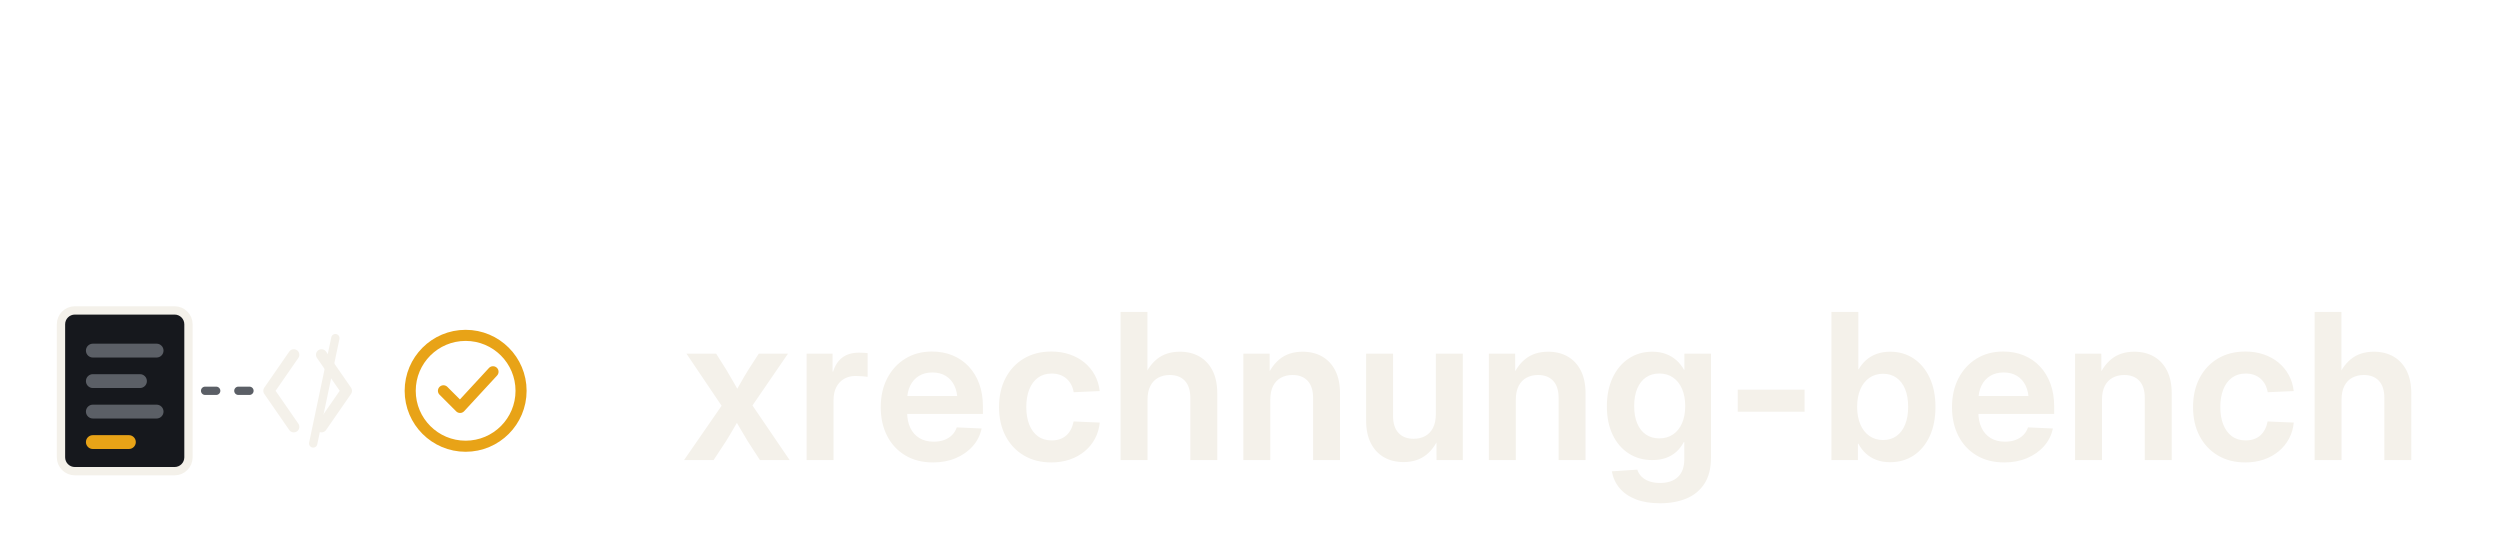
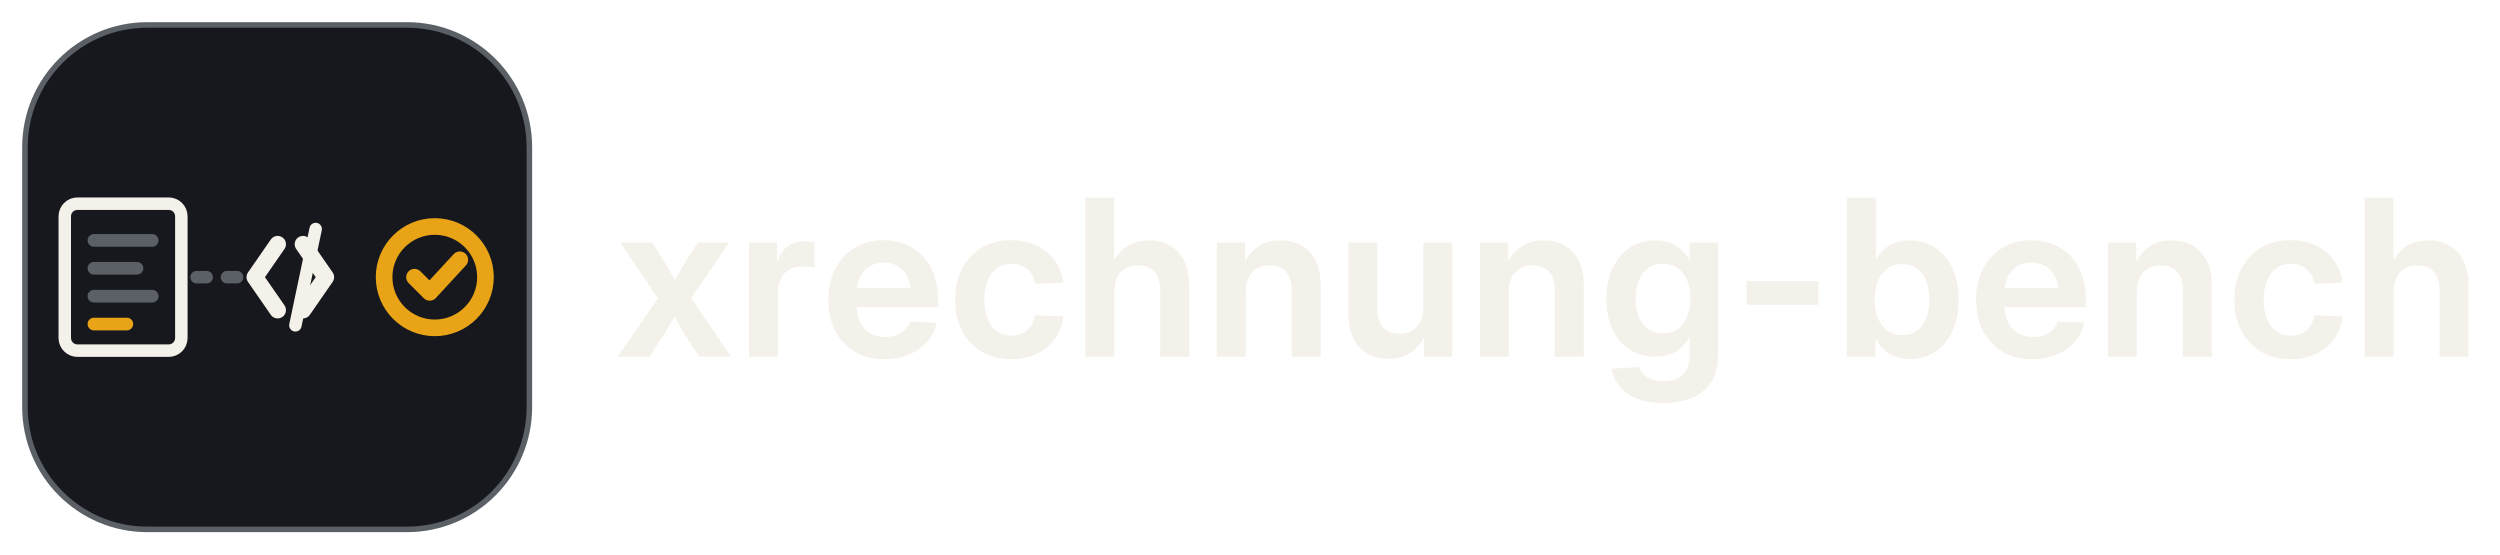
<svg xmlns="http://www.w3.org/2000/svg" viewBox="0 0 902 200" width="902" height="200" role="img" aria-labelledby="t">
  <style>
  .flow { stroke-dasharray: 4 8; animation: flowx 2s linear infinite; }
  @keyframes flowx { to { stroke-dashoffset: -24; } }
  .stamp { transform-box: view-box; transform-origin: 168px 141px; animation: stamp 5s cubic-bezier(.3,1.4,.5,1) infinite; }
  @keyframes stamp { 0%, 30% { transform: scale(0); opacity: 0; } 42%, 88% { transform: scale(1); opacity: 1; } 100% { transform: scale(0); opacity: 0; } }
  .tick { stroke-dasharray: 26; animation: tickx 5s ease infinite; }
  @keyframes tickx { 0%, 44% { stroke-dashoffset: 26; } 56%, 86% { stroke-dashoffset: 0; } 100% { stroke-dashoffset: 26; } }

  @media (prefers-reduced-motion: reduce) {
  .flow, .stamp, .tick { animation: none; } .stamp { transform: scale(1); } .tick { stroke-dashoffset: 0; }
  }
</style>
-   <g class="mark">
-     <rect x="22" y="112" width="46" height="58" rx="5" fill="#16181D" stroke="#F4F1EA" stroke-width="3" />
-     <rect class="sl s1" x="31" y="124" width="28" height="5" rx="2.5" fill="#5B5F66" />
-     <rect class="sl s2" x="31" y="135" width="22" height="5" rx="2.5" fill="#5B5F66" />
-     <rect class="sl s3" x="31" y="146" width="28" height="5" rx="2.5" fill="#5B5F66" />
-     <rect x="31" y="157" width="18" height="5" rx="2.5" fill="#E8A317" />
-     <path class="flow" d="M 74 141 h 22" stroke="#5B5F66" stroke-width="3" stroke-linecap="round" />
-     <g class="tags" stroke="#F4F1EA" stroke-width="4" fill="none" stroke-linecap="round" stroke-linejoin="round">
-       <path d="M 106 128 l -9 13 l 9 13" />
-       <path d="M 116 128 l 9 13 l -9 13" />
-       <path d="M 121 122 l -8 38" stroke-width="3" />
+   <rect x="9" y="9" width="182" height="182" rx="44.16" fill="#16181D" stroke="#5B5F66" stroke-width="2" />
+   <g transform="translate(3.25 -28.93) scale(0.9144)">
+     <g class="mark">
+       <rect x="22" y="112" width="46" height="58" rx="5" fill="#16181D" stroke="#F4F1EA" stroke-width="4.92" />
+       <rect class="sl s1" x="31" y="124" width="28" height="5" rx="2.5" fill="#5B5F66" />
+       <rect class="sl s2" x="31" y="135" width="22" height="5" rx="2.5" fill="#5B5F66" />
+       <rect class="sl s3" x="31" y="146" width="28" height="5" rx="2.5" fill="#5B5F66" />
+       <rect x="31" y="157" width="18" height="5" rx="2.5" fill="#E8A317" />
+       <path class="flow" d="M 74 141 h 22" stroke="#5B5F66" stroke-width="4.92" stroke-linecap="round" />
+       <g class="tags" stroke="#F4F1EA" stroke-width="6.56" fill="none" stroke-linecap="round" stroke-linejoin="round">
+         <path d="M 106 128 l -9 13 l 9 13" />
+         <path d="M 116 128 l 9 13 l -9 13" />
+         <path d="M 121 122 l -8 38" stroke-width="4.92" />
+       </g>
+       <circle class="stamp" cx="168" cy="141" r="20" fill="none" stroke="#E8A317" stroke-width="6.56" />
+       <path class="tick" d="M 160 141 l 6 6 l 12 -13" fill="none" stroke="#E8A317" stroke-width="6.56" stroke-linecap="round" stroke-linejoin="round" />
    </g>
-     <circle class="stamp" cx="168" cy="141" r="20" fill="none" stroke="#E8A317" stroke-width="4" />
-     <path class="tick" d="M 160 141 l 6 6 l 12 -13" fill="none" stroke="#E8A317" stroke-width="4" stroke-linecap="round" stroke-linejoin="round" />
  </g>
-   <g transform="translate(246 166)">
-     <path d="M0.801 0.0 16.248 -22.346 16.107 -16.996 1.688 -38.385H12.396L16.132 -32.458Q17.665 -29.912 19.01 -27.514Q20.356 -25.115 21.713 -22.731H18.263Q19.675 -25.112 21.017 -27.512Q22.359 -29.912 23.93 -32.458L27.754 -38.385H38.296L23.606 -16.963L23.727 -22.303L38.904 0.0H28.191L23.848 -6.705Q22.326 -9.19 20.986 -11.52Q19.646 -13.85 18.287 -16.165H21.456Q20.083 -13.85 18.755 -11.52Q17.426 -9.19 15.87 -6.705L11.461 0.0Z M45.021 0.0V-38.385H54.398V-31.922H54.582Q55.635 -35.307 57.958 -37.033Q60.281 -38.759 63.924 -38.759Q64.818 -38.759 65.625 -38.709Q66.431 -38.659 67.034 -38.595V-30.045Q66.483 -30.139 65.212 -30.244Q63.941 -30.349 62.626 -30.349Q60.394 -30.349 58.597 -29.34Q56.801 -28.332 55.77 -26.379Q54.738 -24.426 54.738 -21.579V0.0Z M90.658 0.847Q84.874 0.847 80.628 -1.69Q76.383 -4.228 74.077 -8.737Q71.77 -13.246 71.77 -19.11Q71.77 -24.99 74.113 -29.511Q76.456 -34.033 80.621 -36.6Q84.785 -39.166 90.242 -39.166Q94.297 -39.166 97.662 -37.786Q101.027 -36.406 103.489 -33.806Q105.951 -31.206 107.294 -27.553Q108.638 -23.901 108.638 -19.353V-16.662H75.599V-23.123H103.851L99.448 -21.432Q99.448 -24.551 98.359 -26.835Q97.271 -29.119 95.248 -30.366Q93.226 -31.613 90.388 -31.613Q87.578 -31.613 85.54 -30.361Q83.501 -29.11 82.397 -26.853Q81.292 -24.597 81.292 -21.563V-17.28Q81.292 -14.036 82.434 -11.639Q83.575 -9.243 85.728 -7.942Q87.881 -6.641 90.883 -6.641Q93.03 -6.641 94.71 -7.272Q96.389 -7.903 97.532 -9.064Q98.675 -10.226 99.198 -11.8L108.168 -11.403Q107.408 -7.775 104.967 -5.019Q102.527 -2.263 98.849 -0.708Q95.17 0.847 90.658 0.847Z M133.311 0.847Q127.644 0.847 123.397 -1.678Q119.15 -4.203 116.799 -8.704Q114.448 -13.206 114.448 -19.119Q114.448 -25.061 116.799 -29.58Q119.15 -34.1 123.397 -36.633Q127.644 -39.166 133.311 -39.166Q136.903 -39.166 139.941 -38.128Q142.979 -37.09 145.277 -35.193Q147.575 -33.297 148.992 -30.686Q150.409 -28.074 150.77 -24.899L141.384 -24.488Q141.126 -26.001 140.479 -27.236Q139.832 -28.47 138.82 -29.362Q137.809 -30.254 136.461 -30.739Q135.112 -31.225 133.429 -31.225Q130.531 -31.225 128.485 -29.722Q126.439 -28.22 125.363 -25.502Q124.287 -22.784 124.287 -19.125Q124.287 -15.507 125.363 -12.798Q126.439 -10.089 128.483 -8.591Q130.527 -7.094 133.429 -7.094Q135.117 -7.094 136.454 -7.573Q137.791 -8.053 138.777 -8.951Q139.763 -9.85 140.41 -11.118Q141.057 -12.387 141.359 -13.94L150.788 -13.532Q150.48 -10.37 149.079 -7.744Q147.678 -5.119 145.365 -3.19Q143.052 -1.262 139.99 -0.207Q136.928 0.847 133.311 0.847Z M168.026 -21.745V0.0H158.309V-53.463H167.992V-28.606H166.275Q168.051 -33.676 171.361 -36.389Q174.671 -39.103 179.687 -39.103Q183.728 -39.103 186.764 -37.36Q189.8 -35.618 191.495 -32.271Q193.189 -28.925 193.189 -24.096V0.0H183.468V-22.463Q183.468 -26.47 181.521 -28.584Q179.574 -30.698 176.04 -30.698Q173.722 -30.698 171.91 -29.733Q170.098 -28.768 169.062 -26.786Q168.026 -24.804 168.026 -21.745Z M212.319 -21.745V0.0H202.602V-38.385H212.078L212.11 -28.606H210.567Q212.344 -33.676 215.654 -36.389Q218.964 -39.103 223.98 -39.103Q228.021 -39.103 231.054 -37.36Q234.088 -35.618 235.783 -32.271Q237.478 -28.925 237.478 -24.096V0.0H227.761V-22.463Q227.761 -26.47 225.814 -28.584Q223.867 -30.698 220.333 -30.698Q218.015 -30.698 216.203 -29.733Q214.391 -28.768 213.355 -26.786Q212.319 -24.804 212.319 -21.745Z M260.397 0.718Q256.388 0.718 253.337 -1.025Q250.285 -2.767 248.59 -6.123Q246.895 -9.48 246.895 -14.289V-38.385H256.612V-15.921Q256.612 -11.927 258.575 -9.807Q260.538 -7.686 264.044 -7.686Q266.366 -7.686 268.174 -8.651Q269.982 -9.617 271.018 -11.61Q272.054 -13.604 272.054 -16.64V-38.385H281.775V0.0H272.295L272.268 -9.779H273.806Q272.024 -4.716 268.716 -1.999Q265.407 0.718 260.397 0.718Z M300.905 -21.745V0.0H291.188V-38.385H300.664L300.696 -28.606H299.153Q300.93 -33.676 304.24 -36.389Q307.55 -39.103 312.566 -39.103Q316.607 -39.103 319.64 -37.36Q322.674 -35.618 324.369 -32.271Q326.064 -28.925 326.064 -24.096V0.0H316.347V-22.463Q316.347 -26.47 314.4 -28.584Q312.453 -30.698 308.919 -30.698Q306.601 -30.698 304.789 -29.733Q302.977 -28.768 301.941 -26.786Q300.905 -24.804 300.905 -21.745Z M352.961 15.58Q347.864 15.58 344.194 14.148Q340.524 12.715 338.349 10.121Q336.173 7.527 335.549 4.053L344.741 3.449Q345.193 4.902 346.286 5.982Q347.378 7.062 349.058 7.66Q350.738 8.258 352.954 8.258Q357.087 8.258 359.39 6.088Q361.694 3.919 361.694 -0.307V-6.477H361.489Q360.423 -4.425 358.799 -2.971Q357.175 -1.518 355.019 -0.762Q352.864 -0.006 350.171 -0.006Q345.319 -0.006 341.614 -2.406Q337.908 -4.806 335.834 -9.164Q333.761 -13.522 333.761 -19.38Q333.761 -25.328 335.858 -29.763Q337.956 -34.199 341.658 -36.651Q345.359 -39.103 350.134 -39.103Q352.835 -39.103 354.998 -38.307Q357.161 -37.512 358.826 -36.043Q360.491 -34.573 361.597 -32.571H361.729V-38.385H371.323V-0.93Q371.323 4.87 368.957 8.513Q366.591 12.155 362.443 13.868Q358.294 15.58 352.961 15.58ZM352.664 -7.83Q355.535 -7.83 357.636 -9.26Q359.737 -10.69 360.881 -13.317Q362.026 -15.945 362.026 -19.495Q362.026 -23.054 360.883 -25.694Q359.741 -28.335 357.64 -29.786Q355.54 -31.238 352.664 -31.238Q349.901 -31.238 347.863 -29.836Q345.826 -28.434 344.719 -25.807Q343.612 -23.181 343.612 -19.495Q343.612 -15.815 344.721 -13.201Q345.83 -10.587 347.868 -9.208Q349.905 -7.83 352.664 -7.83Z M405.096 -25.405V-17.436H380.98V-25.405Z M435.898 0.763Q433.227 0.763 431.039 -0.054Q428.851 -0.871 427.207 -2.375Q425.564 -3.88 424.507 -5.931H424.338V0.0H414.774V-53.463H424.491V-32.762H424.619Q425.73 -34.705 427.343 -36.122Q428.956 -37.54 431.117 -38.321Q433.278 -39.103 435.955 -39.103Q440.763 -39.103 444.444 -36.645Q448.126 -34.187 450.219 -29.712Q452.313 -25.237 452.313 -19.199Q452.313 -13.135 450.25 -8.65Q448.187 -4.165 444.498 -1.701Q440.808 0.763 435.898 0.763ZM433.419 -7.238Q436.209 -7.238 438.228 -8.671Q440.248 -10.104 441.355 -12.788Q442.461 -15.471 442.461 -19.208Q442.461 -22.96 441.357 -25.623Q440.253 -28.285 438.233 -29.713Q436.213 -31.142 433.419 -31.142Q430.559 -31.142 428.45 -29.664Q426.342 -28.185 425.199 -25.512Q424.057 -22.838 424.057 -19.208Q424.057 -15.601 425.201 -12.906Q426.346 -10.211 428.457 -8.724Q430.568 -7.238 433.419 -7.238Z M477.167 0.847Q471.383 0.847 467.138 -1.69Q462.893 -4.228 460.586 -8.737Q458.279 -13.246 458.279 -19.11Q458.279 -24.99 460.622 -29.511Q462.965 -34.033 467.13 -36.6Q471.294 -39.166 476.751 -39.166Q480.806 -39.166 484.171 -37.786Q487.537 -36.406 489.998 -33.806Q492.46 -31.206 493.803 -27.553Q495.147 -23.901 495.147 -19.353V-16.662H462.108V-23.123H490.36L485.957 -21.432Q485.957 -24.551 484.868 -26.835Q483.78 -29.119 481.758 -30.366Q479.735 -31.613 476.897 -31.613Q474.087 -31.613 472.049 -30.361Q470.01 -29.11 468.906 -26.853Q467.801 -24.597 467.801 -21.563V-17.28Q467.801 -14.036 468.943 -11.639Q470.084 -9.243 472.237 -7.942Q474.39 -6.641 477.392 -6.641Q479.539 -6.641 481.219 -7.272Q482.898 -7.903 484.041 -9.064Q485.184 -10.226 485.707 -11.8L494.677 -11.403Q493.917 -7.775 491.477 -5.019Q489.036 -2.263 485.358 -0.708Q481.679 0.847 477.167 0.847Z M512.395 -21.745V0.0H502.678V-38.385H512.154L512.186 -28.606H510.643Q512.42 -33.676 515.73 -36.389Q519.04 -39.103 524.056 -39.103Q528.097 -39.103 531.13 -37.36Q534.164 -35.618 535.859 -32.271Q537.554 -28.925 537.554 -24.096V0.0H527.837V-22.463Q527.837 -26.47 525.89 -28.584Q523.943 -30.698 520.409 -30.698Q518.091 -30.698 516.279 -29.733Q514.467 -28.768 513.431 -26.786Q512.395 -24.804 512.395 -21.745Z M564.114 0.847Q558.446 0.847 554.199 -1.678Q549.952 -4.203 547.601 -8.704Q545.251 -13.206 545.251 -19.119Q545.251 -25.061 547.601 -29.58Q549.952 -34.1 554.199 -36.633Q558.446 -39.166 564.114 -39.166Q567.705 -39.166 570.743 -38.128Q573.781 -37.09 576.079 -35.193Q578.377 -33.297 579.794 -30.686Q581.211 -28.074 581.572 -24.899L572.186 -24.488Q571.928 -26.001 571.281 -27.236Q570.634 -28.47 569.623 -29.362Q568.611 -30.254 567.263 -30.739Q565.914 -31.225 564.231 -31.225Q561.333 -31.225 559.287 -29.722Q557.241 -28.22 556.165 -25.502Q555.089 -22.784 555.089 -19.125Q555.089 -15.507 556.165 -12.798Q557.241 -10.089 559.285 -8.591Q561.329 -7.094 564.231 -7.094Q565.919 -7.094 567.256 -7.573Q568.593 -8.053 569.579 -8.951Q570.565 -9.85 571.212 -11.118Q571.859 -12.387 572.161 -13.94L581.59 -13.532Q581.282 -10.37 579.881 -7.744Q578.48 -5.119 576.167 -3.19Q573.855 -1.262 570.792 -0.207Q567.73 0.847 564.114 0.847Z M598.828 -21.745V0.0H589.111V-53.463H598.794V-28.606H597.077Q598.853 -33.676 602.163 -36.389Q605.473 -39.103 610.489 -39.103Q614.53 -39.103 617.566 -37.36Q620.602 -35.618 622.297 -32.271Q623.992 -28.925 623.992 -24.096V0.0H614.27V-22.463Q614.27 -26.47 612.323 -28.584Q610.376 -30.698 606.842 -30.698Q604.524 -30.698 602.712 -29.733Q600.9 -28.768 599.864 -26.786Q598.828 -24.804 598.828 -21.745Z" fill="#F4F1EA" />
+   <g transform="translate(222.0 128.7)">
+     <path d="M0.86 0.0 17.441 -23.989 17.29 -18.245 1.812 -41.205H13.306L17.318 -34.843Q18.963 -32.11 20.407 -29.535Q21.852 -26.961 23.308 -24.401H19.605Q21.12 -26.957 22.561 -29.533Q24.002 -32.11 25.689 -34.843L29.793 -41.205H41.11L25.341 -18.21L25.47 -23.942L41.762 0.0H30.262L25.6 -7.197Q23.966 -9.865 22.528 -12.366Q21.09 -14.868 19.631 -17.353H23.033Q21.559 -14.868 20.133 -12.366Q18.707 -9.865 17.036 -7.197L12.303 0.0Z M48.241 0.0V-41.205H58.307V-34.268H58.504Q59.635 -37.902 62.128 -39.754Q64.622 -41.607 68.533 -41.607Q69.493 -41.607 70.359 -41.553Q71.224 -41.5 71.872 -41.431V-32.252Q71.28 -32.354 69.916 -32.467Q68.551 -32.579 67.14 -32.579Q64.744 -32.579 62.815 -31.496Q60.887 -30.414 59.779 -28.317Q58.672 -26.221 58.672 -23.164V0.0Z M97.143 0.91Q90.934 0.91 86.377 -1.814Q81.82 -4.538 79.344 -9.379Q76.868 -14.219 76.868 -20.514Q76.868 -26.826 79.383 -31.68Q81.898 -36.534 86.369 -39.289Q90.839 -42.044 96.697 -42.044Q101.05 -42.044 104.662 -40.563Q108.275 -39.081 110.917 -36.29Q113.56 -33.499 115.002 -29.578Q116.445 -25.657 116.445 -20.775V-17.886H80.978V-24.822H111.306L106.579 -23.007Q106.579 -26.356 105.41 -28.807Q104.242 -31.259 102.071 -32.597Q99.901 -33.936 96.854 -33.936Q93.837 -33.936 91.649 -32.592Q89.461 -31.249 88.275 -28.827Q87.09 -26.404 87.09 -23.148V-18.549Q87.09 -15.067 88.315 -12.495Q89.54 -9.922 91.851 -8.526Q94.162 -7.129 97.385 -7.129Q99.69 -7.129 101.493 -7.807Q103.296 -8.484 104.523 -9.73Q105.75 -10.977 106.311 -12.667L115.94 -12.241Q115.124 -8.347 112.504 -5.388Q109.885 -2.429 105.936 -0.76Q101.987 0.91 97.143 0.91Z M142.843 0.91Q136.759 0.91 132.2 -1.801Q127.641 -4.512 125.117 -9.344Q122.594 -14.176 122.594 -20.523Q122.594 -26.902 125.117 -31.754Q127.641 -36.606 132.2 -39.325Q136.759 -42.044 142.843 -42.044Q146.698 -42.044 149.96 -40.93Q153.221 -39.815 155.688 -37.779Q158.155 -35.744 159.676 -32.941Q161.197 -30.137 161.584 -26.729L151.508 -26.288Q151.232 -27.912 150.537 -29.237Q149.843 -30.562 148.757 -31.519Q147.671 -32.477 146.224 -32.998Q144.776 -33.519 142.969 -33.519Q139.858 -33.519 137.661 -31.907Q135.465 -30.294 134.31 -27.376Q133.155 -24.458 133.155 -20.531Q133.155 -16.647 134.31 -13.739Q135.465 -10.83 137.659 -9.223Q139.854 -7.615 142.969 -7.615Q144.781 -7.615 146.216 -8.13Q147.651 -8.645 148.71 -9.609Q149.769 -10.574 150.463 -11.935Q151.158 -13.297 151.482 -14.965L161.604 -14.527Q161.273 -11.132 159.769 -8.313Q158.265 -5.495 155.782 -3.425Q153.3 -1.354 150.012 -0.222Q146.725 0.91 142.843 0.91Z M180.021 -23.343V0.0H169.589V-57.391H179.984V-30.708H178.14Q180.048 -36.15 183.601 -39.063Q187.154 -41.976 192.538 -41.976Q196.876 -41.976 200.135 -40.105Q203.394 -38.235 205.213 -34.643Q207.033 -31.051 207.033 -25.867V0.0H196.597V-24.114Q196.597 -28.415 194.507 -30.684Q192.417 -32.954 188.623 -32.954Q186.135 -32.954 184.19 -31.918Q182.244 -30.882 181.132 -28.754Q180.021 -26.627 180.021 -23.343Z M227.48 -23.343V0.0H217.049V-41.205H227.221L227.255 -30.708H225.6Q227.507 -36.15 231.06 -39.063Q234.613 -41.976 239.998 -41.976Q244.335 -41.976 247.592 -40.105Q250.849 -38.235 252.668 -34.643Q254.487 -31.051 254.487 -25.867V0.0H244.056V-24.114Q244.056 -28.415 241.967 -30.684Q239.877 -32.954 236.083 -32.954Q233.594 -32.954 231.649 -31.918Q229.704 -30.882 228.592 -28.754Q227.48 -26.627 227.48 -23.343Z M279.003 0.771Q274.699 0.771 271.423 -1.1Q268.147 -2.97 266.328 -6.573Q264.508 -10.176 264.508 -15.339V-41.205H274.94V-17.091Q274.94 -12.804 277.047 -10.527Q279.154 -8.251 282.918 -8.251Q285.41 -8.251 287.351 -9.287Q289.292 -10.323 290.404 -12.464Q291.516 -14.604 291.516 -17.862V-41.205H301.952V0.0H291.775L291.746 -10.497H293.396Q291.484 -5.062 287.932 -2.146Q284.381 0.771 279.003 0.771Z M322.399 -23.343V0.0H311.968V-41.205H322.14L322.174 -30.708H320.519Q322.426 -36.15 325.979 -39.063Q329.533 -41.976 334.917 -41.976Q339.254 -41.976 342.511 -40.105Q345.768 -38.235 347.587 -34.643Q349.407 -31.051 349.407 -25.867V0.0H338.975V-24.114Q338.975 -28.415 336.886 -30.684Q334.796 -32.954 331.002 -32.954Q328.514 -32.954 326.568 -31.918Q324.623 -30.882 323.511 -28.754Q322.399 -26.627 322.399 -23.343Z M378.192 16.725Q372.721 16.725 368.781 15.187Q364.841 13.65 362.506 10.865Q360.171 8.08 359.5 4.351L369.368 3.702Q369.853 5.262 371.026 6.422Q372.199 7.581 374.003 8.223Q375.806 8.865 378.185 8.865Q382.621 8.865 385.094 6.536Q387.567 4.207 387.567 -0.329V-6.953H387.347Q386.203 -4.75 384.459 -3.19Q382.715 -1.63 380.401 -0.818Q378.087 -0.006 375.197 -0.006Q369.989 -0.006 366.011 -2.583Q362.033 -5.159 359.807 -9.838Q357.581 -14.516 357.581 -20.804Q357.581 -27.189 359.833 -31.95Q362.084 -36.712 366.058 -39.344Q370.032 -41.976 375.158 -41.976Q378.057 -41.976 380.378 -41.122Q382.7 -40.269 384.488 -38.691Q386.275 -37.113 387.463 -34.965H387.605V-41.205H397.903V-0.998Q397.903 5.228 395.363 9.138Q392.824 13.048 388.371 14.887Q383.917 16.725 378.192 16.725ZM377.873 -8.405Q380.955 -8.405 383.21 -9.94Q385.465 -11.475 386.694 -14.296Q387.923 -17.117 387.923 -20.927Q387.923 -24.748 386.697 -27.582Q385.47 -30.417 383.215 -31.975Q380.96 -33.534 377.873 -33.534Q374.907 -33.534 372.72 -32.029Q370.532 -30.524 369.344 -27.704Q368.157 -24.884 368.157 -20.927Q368.157 -16.977 369.347 -14.171Q370.537 -11.365 372.724 -9.885Q374.912 -8.405 377.873 -8.405Z M434.07 -27.272V-18.717H408.182V-27.272Z M467.047 0.819Q464.18 0.819 461.831 -0.058Q459.482 -0.935 457.718 -2.55Q455.954 -4.165 454.819 -6.367H454.638V0.0H444.371V-57.391H454.802V-35.17H454.939Q456.131 -37.255 457.863 -38.777Q459.595 -40.299 461.915 -41.137Q464.235 -41.976 467.109 -41.976Q472.269 -41.976 476.221 -39.337Q480.173 -36.699 482.421 -31.895Q484.668 -27.092 484.668 -20.61Q484.668 -14.1 482.454 -9.286Q480.239 -4.471 476.279 -1.826Q472.318 0.819 467.047 0.819ZM464.386 -7.77Q467.381 -7.77 469.549 -9.308Q471.717 -10.847 472.905 -13.727Q474.092 -16.608 474.092 -20.62Q474.092 -24.648 472.907 -27.506Q471.722 -30.364 469.554 -31.897Q467.385 -33.43 464.386 -33.43Q461.315 -33.43 459.052 -31.843Q456.788 -30.257 455.562 -27.386Q454.336 -24.516 454.336 -20.62Q454.336 -16.748 455.564 -13.855Q456.793 -10.961 459.059 -9.365Q461.325 -7.77 464.386 -7.77Z M511.26 0.91Q505.051 0.91 500.494 -1.814Q495.937 -4.538 493.461 -9.379Q490.985 -14.219 490.985 -20.514Q490.985 -26.826 493.5 -31.68Q496.015 -36.534 500.486 -39.289Q504.956 -42.044 510.814 -42.044Q515.167 -42.044 518.779 -40.563Q522.392 -39.081 525.034 -36.29Q527.677 -33.499 529.119 -29.578Q530.562 -25.657 530.562 -20.775V-17.886H495.095V-24.822H525.423L520.696 -23.007Q520.696 -26.356 519.528 -28.807Q518.359 -31.259 516.188 -32.597Q514.018 -33.936 510.971 -33.936Q507.954 -33.936 505.766 -32.592Q503.578 -31.249 502.392 -28.827Q501.207 -26.404 501.207 -23.148V-18.549Q501.207 -15.067 502.432 -12.495Q503.657 -9.922 505.968 -8.526Q508.279 -7.129 511.502 -7.129Q513.807 -7.129 515.61 -7.807Q517.413 -8.484 518.64 -9.73Q519.867 -10.977 520.428 -12.667L530.057 -12.241Q529.241 -8.347 526.621 -5.388Q524.002 -2.429 520.053 -0.76Q516.104 0.91 511.26 0.91Z M548.989 -23.343V0.0H538.558V-41.205H548.73L548.764 -30.708H547.109Q549.016 -36.15 552.569 -39.063Q556.122 -41.976 561.507 -41.976Q565.844 -41.976 569.101 -40.105Q572.358 -38.235 574.177 -34.643Q575.997 -31.051 575.997 -25.867V0.0H565.565V-24.114Q565.565 -28.415 563.476 -30.684Q561.386 -32.954 557.592 -32.954Q555.103 -32.954 553.158 -31.918Q551.213 -30.882 550.101 -28.754Q548.989 -26.627 548.989 -23.343Z M604.42 0.91Q598.336 0.91 593.777 -1.801Q589.217 -4.512 586.694 -9.344Q584.171 -14.176 584.171 -20.523Q584.171 -26.902 586.694 -31.754Q589.217 -36.606 593.777 -39.325Q598.336 -42.044 604.42 -42.044Q608.275 -42.044 611.536 -40.93Q614.797 -39.815 617.265 -37.779Q619.732 -35.744 621.252 -32.941Q622.773 -30.137 623.161 -26.729L613.085 -26.288Q612.809 -27.912 612.114 -29.237Q611.419 -30.562 610.333 -31.519Q609.248 -32.477 607.8 -32.998Q606.353 -33.519 604.545 -33.519Q601.434 -33.519 599.238 -31.907Q597.042 -30.294 595.887 -27.376Q594.732 -24.458 594.732 -20.531Q594.732 -16.647 595.887 -13.739Q597.042 -10.83 599.236 -9.223Q601.43 -7.615 604.545 -7.615Q606.358 -7.615 607.793 -8.13Q609.228 -8.645 610.287 -9.609Q611.345 -10.574 612.04 -11.935Q612.735 -13.297 613.058 -14.965L623.181 -14.527Q622.849 -11.132 621.346 -8.313Q619.842 -5.495 617.359 -3.425Q614.876 -1.354 611.589 -0.222Q608.302 0.91 604.42 0.91Z M641.597 -23.343V0.0H631.166V-57.391H641.56V-30.708H639.717Q641.624 -36.15 645.177 -39.063Q648.731 -41.976 654.115 -41.976Q658.452 -41.976 661.711 -40.105Q664.971 -38.235 666.79 -34.643Q668.609 -31.051 668.609 -25.867V0.0H658.173V-24.114Q658.173 -28.415 656.084 -30.684Q653.994 -32.954 650.2 -32.954Q647.712 -32.954 645.766 -31.918Q643.821 -30.882 642.709 -28.754Q641.597 -26.627 641.597 -23.343Z" fill="#F4F1EA" />
  </g>
</svg>
